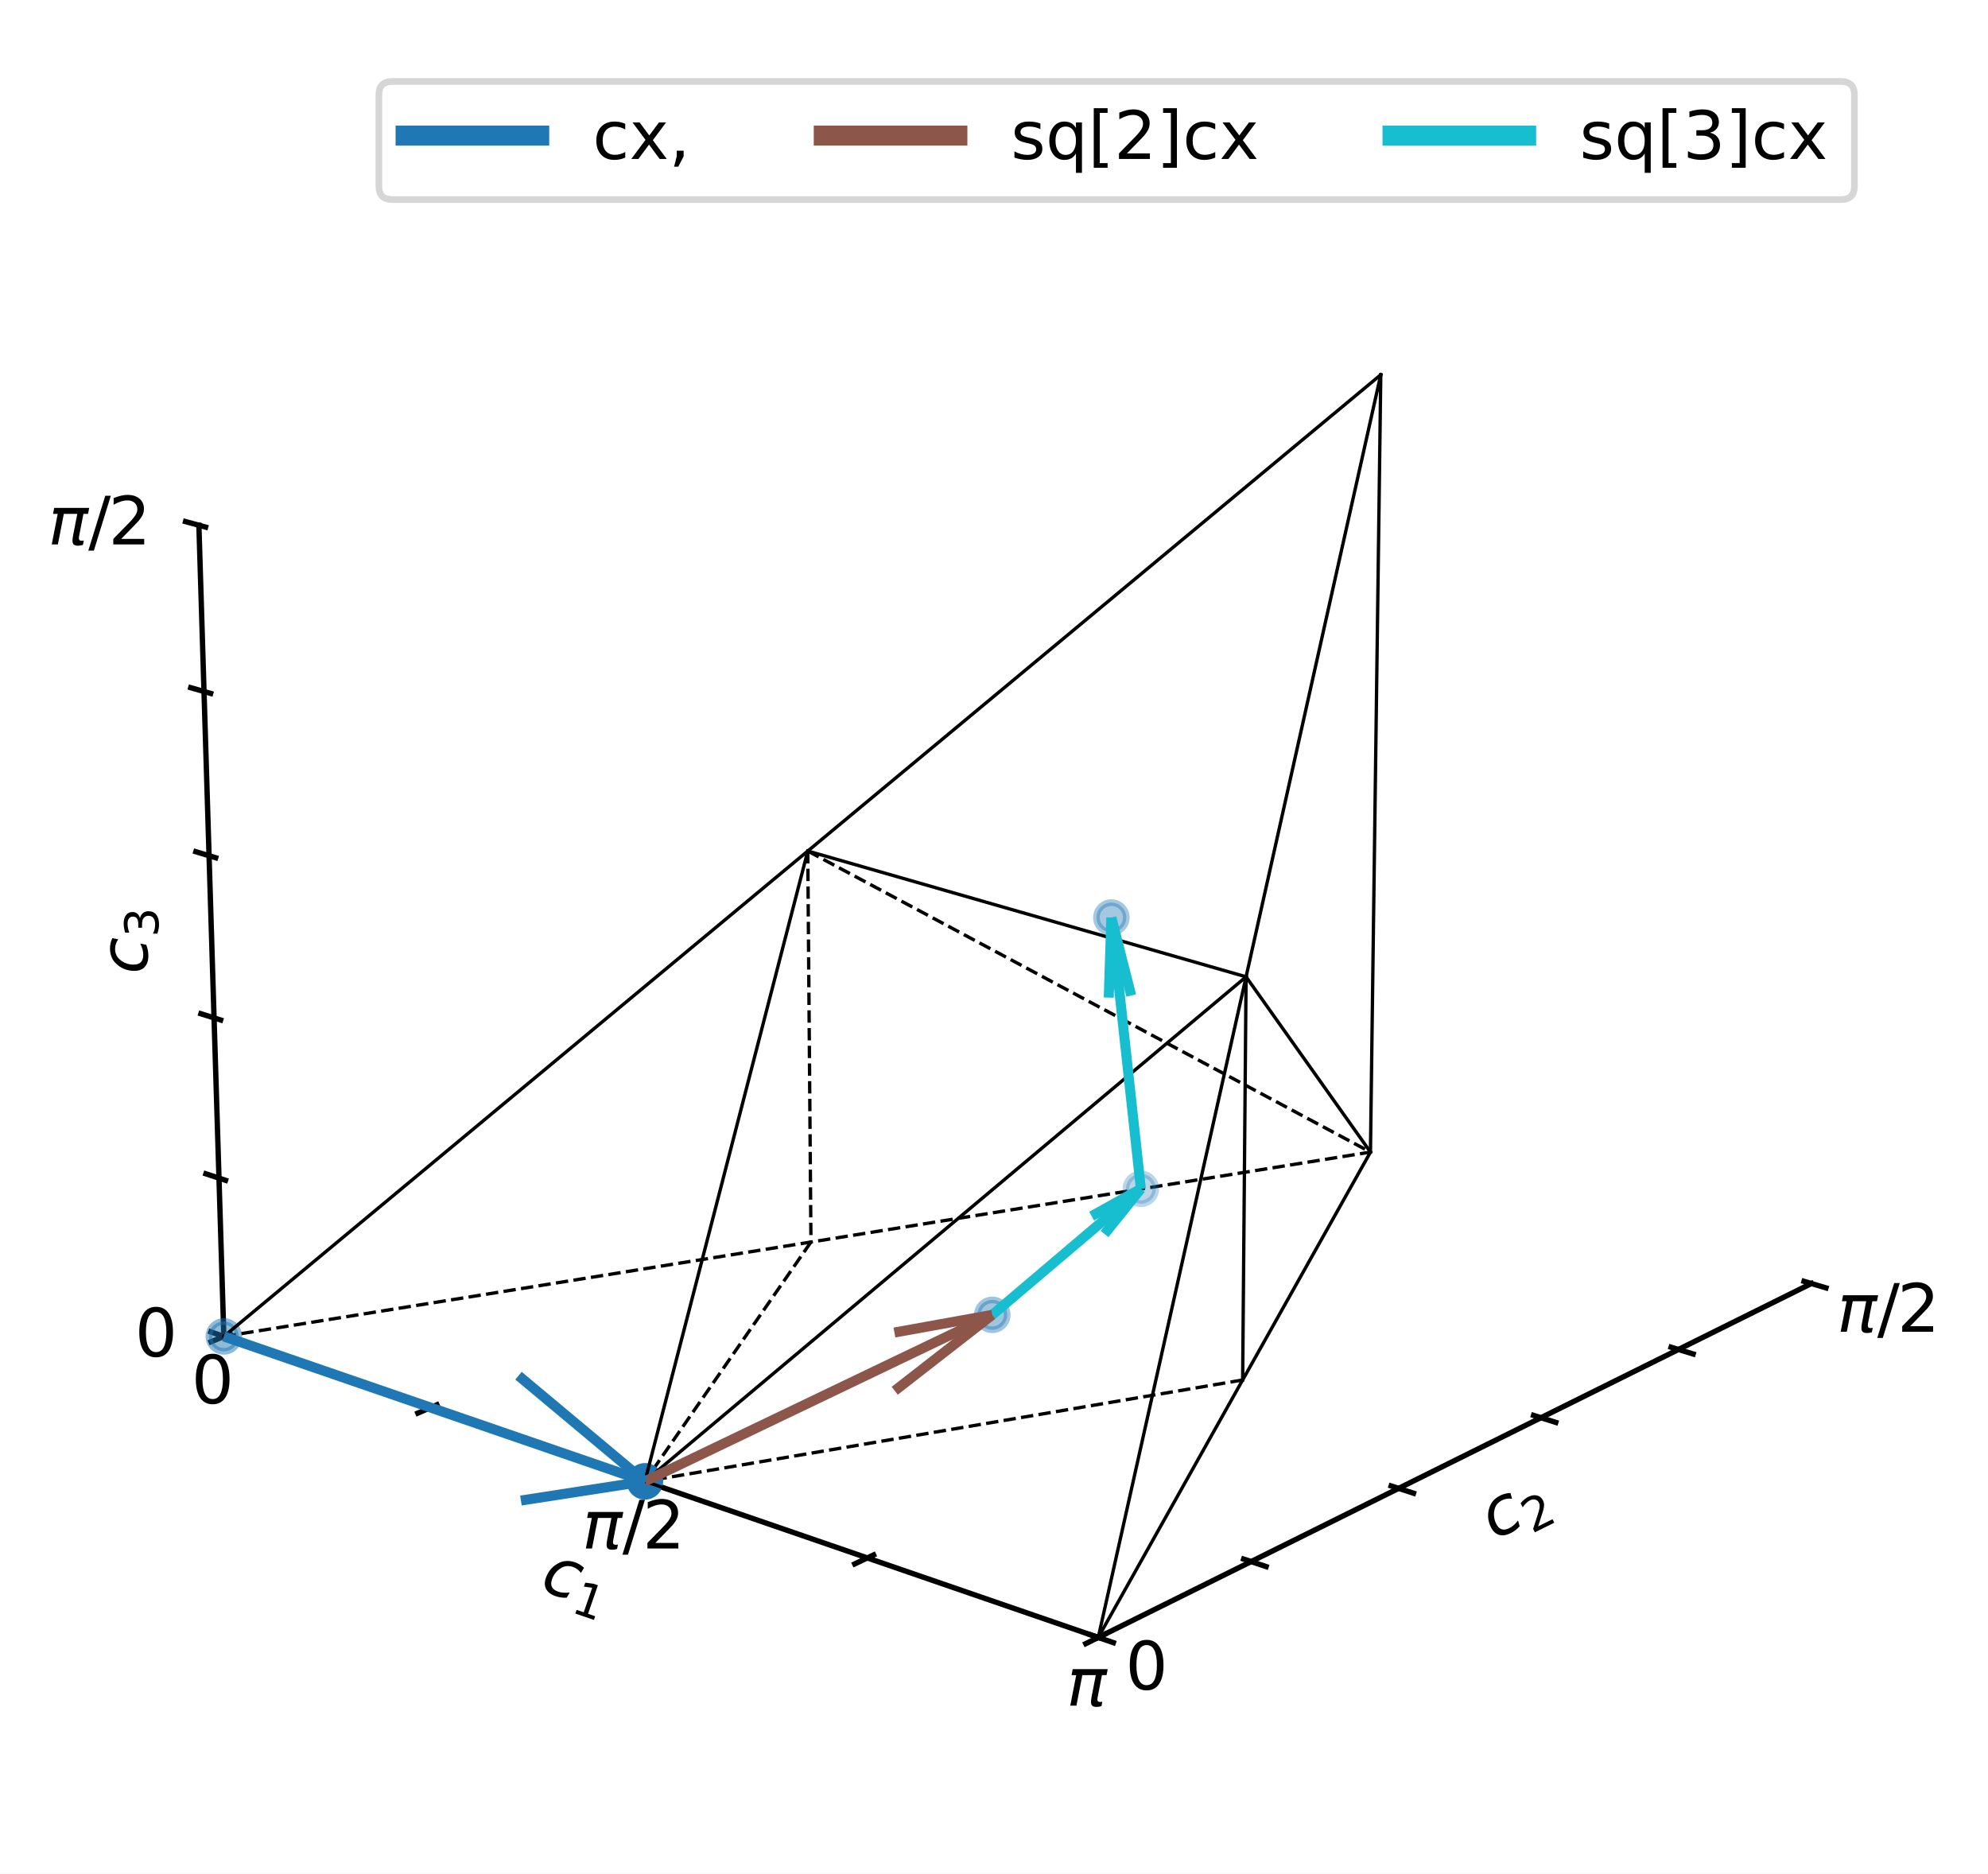
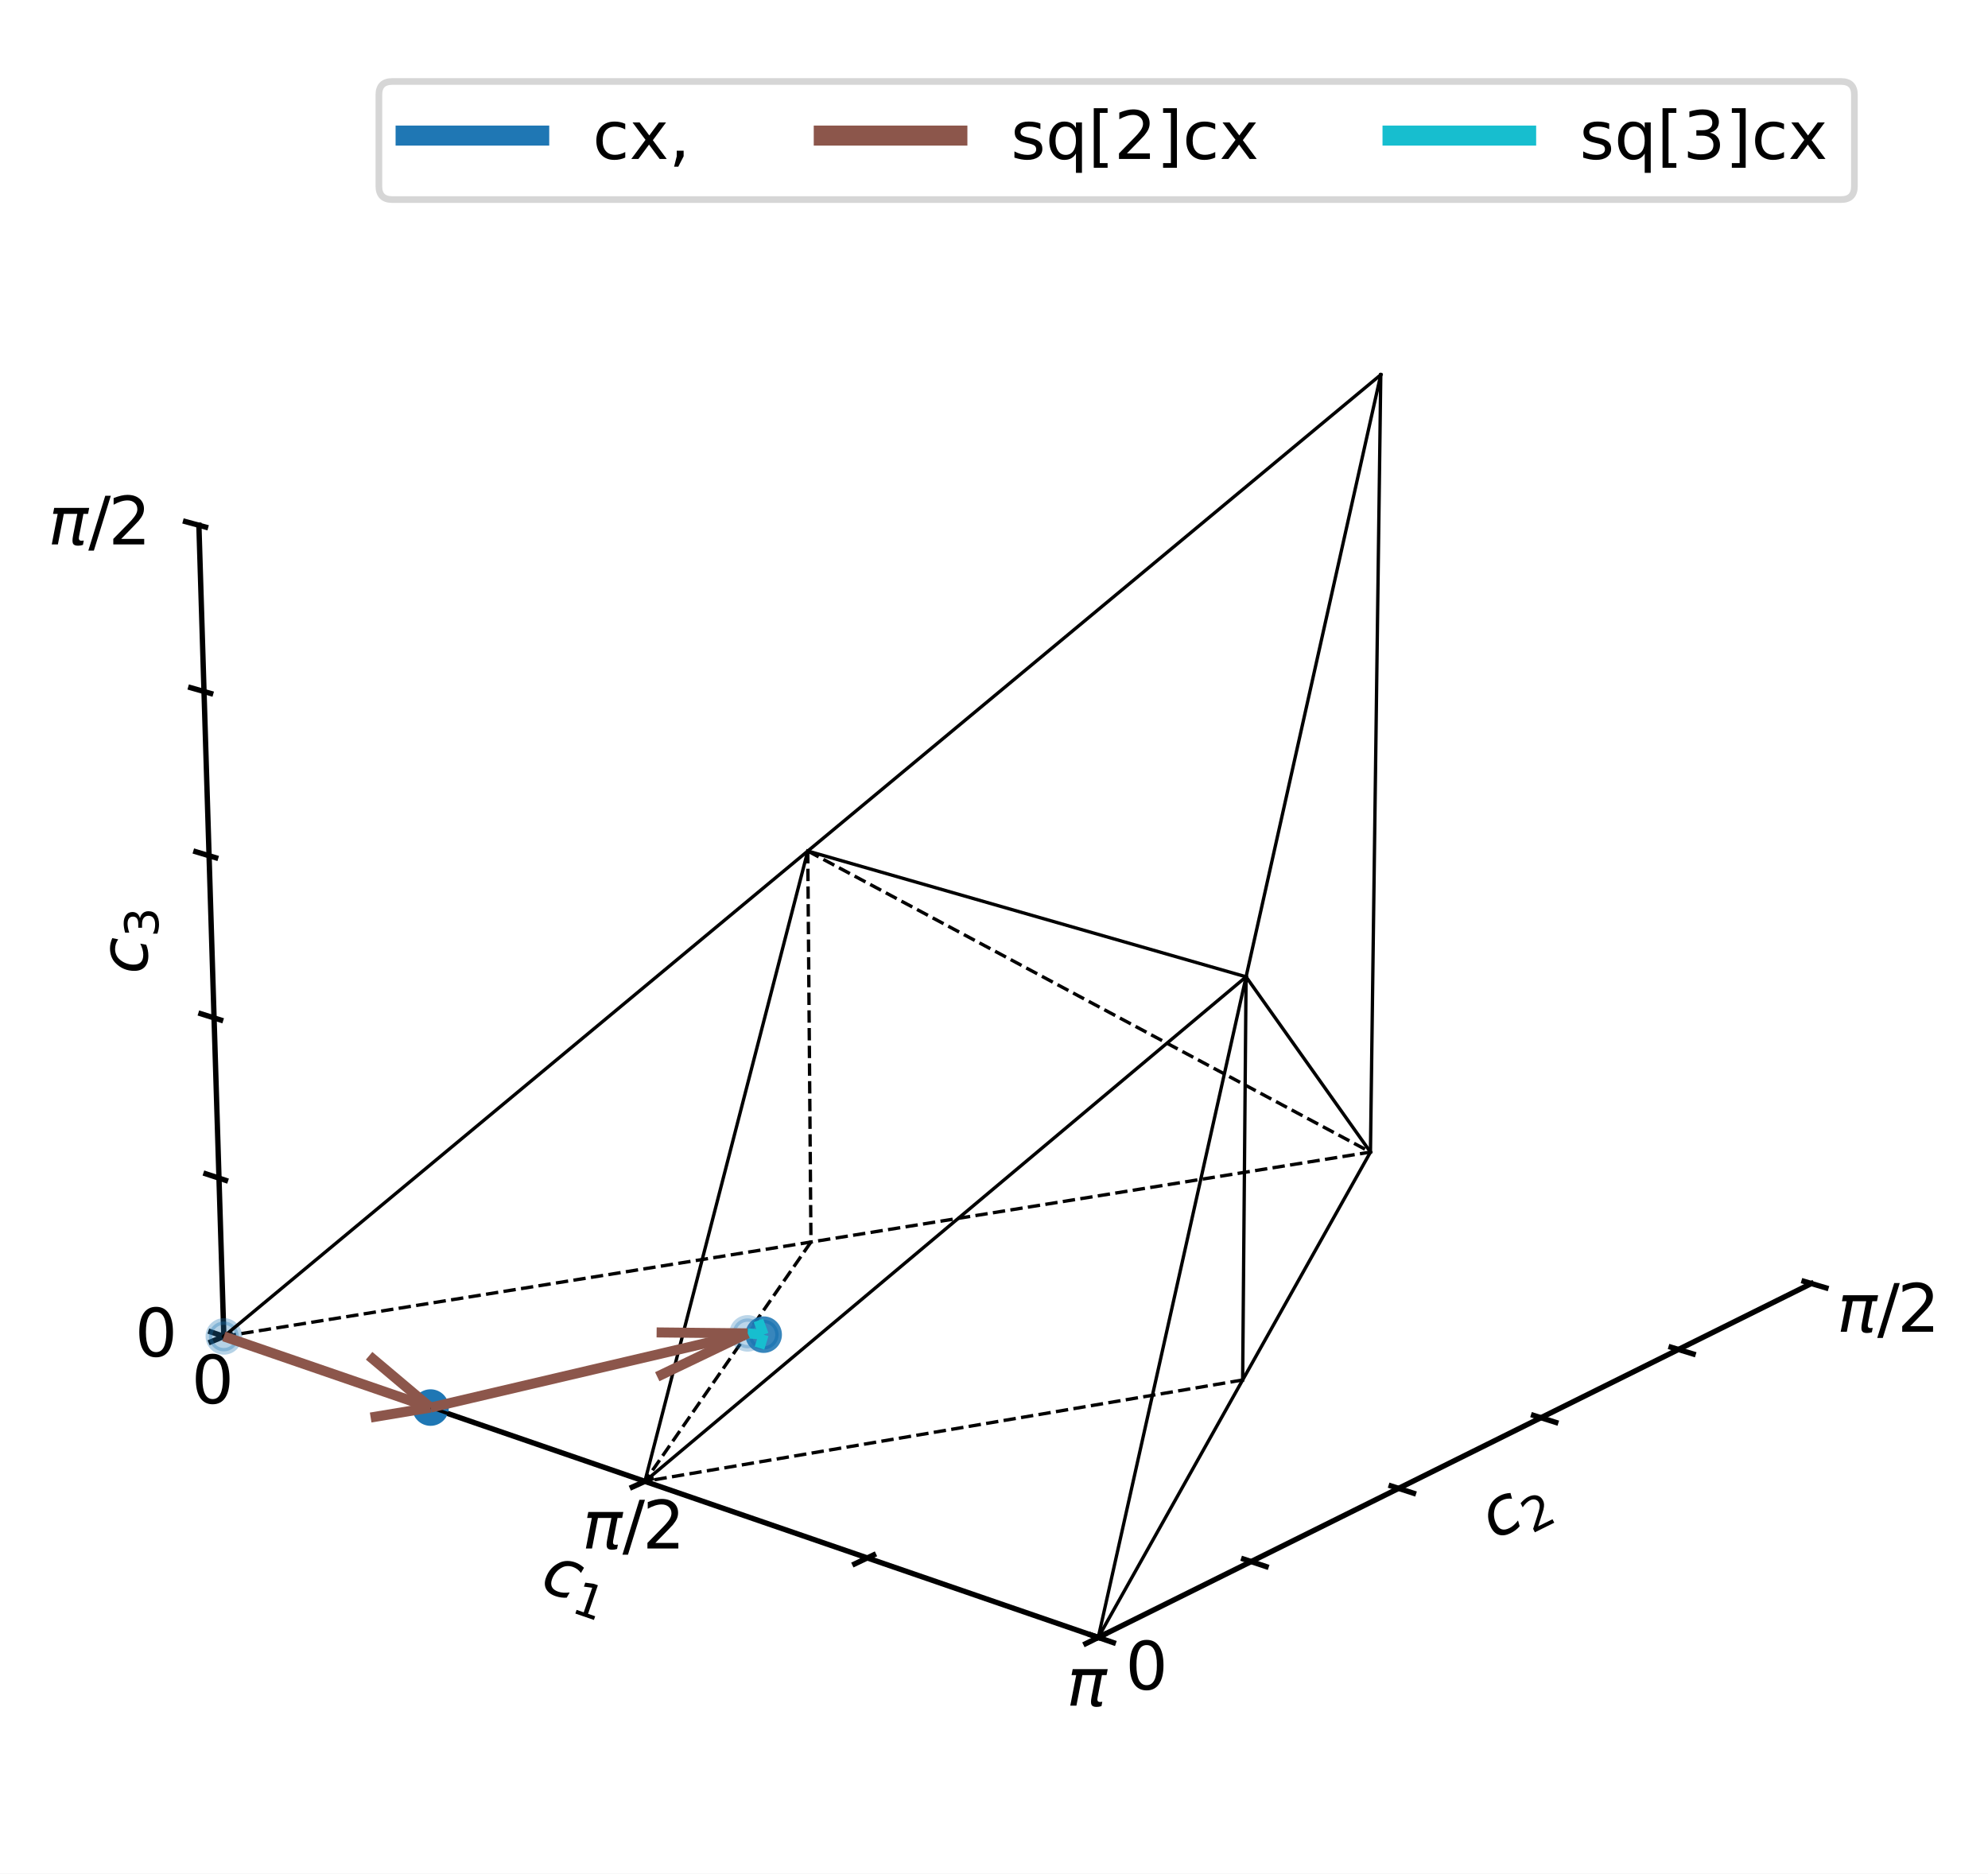
<svg xmlns="http://www.w3.org/2000/svg" xmlns:xlink="http://www.w3.org/1999/xlink" width="297.591pt" height="280.512pt" viewBox="0 0 297.591 280.512" version="1.1">
  <defs>
    <style type="text/css">*{stroke-linejoin: round; stroke-linecap: butt}</style>
  </defs>
  <g id="figure_1">
    <g id="patch_1">
      <path d="M 0 280.512 L 297.591 280.512 L 297.591 0 L 0 0 z " style="fill: #ffffff" />
    </g>
    <g id="patch_2">
      <path d="M 16.482 273.312 L 282.594 273.312 L 282.594 7.2 L 16.482 7.2 L 16.482 273.312 z " style="fill: none" />
    </g>
    <g id="pane3d_1">
      <g id="patch_3">
        <path d="M 33.509 200.082 L 143.488 154.106 L 143.211 41.129 L 29.773 78.64 " style="fill: none; opacity: 0" />
      </g>
    </g>
    <g id="pane3d_2">
      <g id="patch_4">
        <path d="M 143.488 154.106 L 271.145 192.164 L 274.779 72.167 L 143.211 41.129 " style="fill: none; opacity: 0" />
      </g>
    </g>
    <g id="pane3d_3">
      <g id="patch_5">
        <path d="M 33.509 200.082 L 164.403 245.153 L 271.145 192.164 L 143.488 154.106 " style="fill: none; opacity: 0" />
      </g>
    </g>
    <g id="axis3d_1">
      <g id="line2d_1">
        <path d="M 33.509 200.082 L 164.403 245.153 " style="fill: none; stroke: #000000; stroke-width: 0.8; stroke-linecap: square" />
      </g>
      <g id="xtick_1">
        <g id="line2d_2">
          <path d="M 34.463 199.683 L 31.598 200.881 " style="fill: none; stroke: #000000; stroke-width: 0.8; stroke-linecap: square" />
        </g>
        <g id="text_1">
          <g transform="translate(28.65718 210.1013) scale(0.1 -0.1)">
            <defs>
              <path id="DejaVuSans-30" d="M 2034 4250 Q 1547 4250 1301 3770 Q 1056 3291 1056 2328 Q 1056 1369 1301 889 Q 1547 409 2034 409 Q 2525 409 2770 889 Q 3016 1369 3016 2328 Q 3016 3291 2770 3770 Q 2525 4250 2034 4250 z M 2034 4750 Q 2819 4750 3233 4129 Q 3647 3509 3647 2328 Q 3647 1150 3233 529 Q 2819 -91 2034 -91 Q 1250 -91 836 529 Q 422 1150 422 2328 Q 422 3509 836 4129 Q 1250 4750 2034 4750 z " transform="scale(0.015625)" />
            </defs>
            <use xlink:href="#DejaVuSans-30" />
          </g>
        </g>
      </g>
      <g id="xtick_2">
        <g id="line2d_3">
          <path d="M 65.401 210.323 L 62.547 211.565 " style="fill: none; stroke: #000000; stroke-width: 0.8; stroke-linecap: square" />
        </g>
      </g>
      <g id="xtick_3">
        <g id="line2d_4">
          <path d="M 97.481 221.355 L 94.643 222.644 " style="fill: none; stroke: #000000; stroke-width: 0.8; stroke-linecap: square" />
        </g>
        <g id="text_2">
          <g transform="translate(87.15549 231.911) scale(0.1 -0.1)">
            <defs>
              <path id="DejaVuSans-Oblique-3c0" d="M 584 3500 L 3938 3500 L 3825 2925 L 3384 2925 L 2966 775 Q 2922 550 2981 450 Q 3038 353 3209 353 Q 3256 353 3325 363 Q 3397 369 3419 372 L 3338 -44 Q 3222 -84 3103 -103 Q 2981 -122 2866 -122 Q 2491 -122 2388 81 Q 2284 288 2391 838 L 2797 2925 L 1506 2925 L 938 0 L 350 0 L 919 2925 L 472 2925 L 584 3500 z " transform="scale(0.015625)" />
              <path id="DejaVuSans-2f" d="M 1625 4666 L 2156 4666 L 531 -594 L 0 -594 L 1625 4666 z " transform="scale(0.015625)" />
              <path id="DejaVuSans-32" d="M 1228 531 L 3431 531 L 3431 0 L 469 0 L 469 531 Q 828 903 1448 1529 Q 2069 2156 2228 2338 Q 2531 2678 2651 2914 Q 2772 3150 2772 3378 Q 2772 3750 2511 3984 Q 2250 4219 1831 4219 Q 1534 4219 1204 4116 Q 875 4013 500 3803 L 500 4441 Q 881 4594 1212 4672 Q 1544 4750 1819 4750 Q 2544 4750 2975 4387 Q 3406 4025 3406 3419 Q 3406 3131 3298 2873 Q 3191 2616 2906 2266 Q 2828 2175 2409 1742 Q 1991 1309 1228 531 z " transform="scale(0.015625)" />
            </defs>
            <use xlink:href="#DejaVuSans-Oblique-3c0" transform="translate(0 0.78125)" />
            <use xlink:href="#DejaVuSans-2f" transform="translate(60.20508 0.78125)" />
            <use xlink:href="#DejaVuSans-32" transform="translate(90.27148 0.78125)" />
          </g>
        </g>
      </g>
      <g id="xtick_4">
        <g id="line2d_5">
          <path d="M 130.77 232.803 L 127.949 234.141 " style="fill: none; stroke: #000000; stroke-width: 0.8; stroke-linecap: square" />
        </g>
      </g>
      <g id="xtick_5">
        <g id="line2d_6">
          <path d="M 165.335 244.691 L 162.537 246.08 " style="fill: none; stroke: #000000; stroke-width: 0.8; stroke-linecap: square" />
        </g>
        <g id="text_3">
          <g transform="translate(159.6655 255.3969) scale(0.1 -0.1)">
            <use xlink:href="#DejaVuSans-Oblique-3c0" transform="translate(0 0.3125)" />
          </g>
        </g>
      </g>
      <g id="text_4">
        <g transform="translate(80.64069 237.9495) rotate(-340.9997) scale(0.1 -0.1)">
          <defs>
            <path id="DejaVuSans-Oblique-63" d="M 3431 3366 L 3316 2797 Q 3109 2947 2876 3022 Q 2644 3097 2394 3097 Q 2119 3097 1870 3000 Q 1622 2903 1453 2725 Q 1184 2453 1037 2087 Q 891 1722 891 1331 Q 891 859 1127 628 Q 1363 397 1844 397 Q 2081 397 2348 469 Q 2616 541 2906 684 L 2797 116 Q 2547 13 2283 -39 Q 2019 -91 1741 -91 Q 1044 -91 669 257 Q 294 606 294 1253 Q 294 1797 489 2255 Q 684 2713 1069 3078 Q 1331 3328 1684 3456 Q 2038 3584 2456 3584 Q 2700 3584 2940 3529 Q 3181 3475 3431 3366 z " transform="scale(0.015625)" />
            <path id="DejaVuSans-31" d="M 794 531 L 1825 531 L 1825 4091 L 703 3866 L 703 4441 L 1819 4666 L 2450 4666 L 2450 531 L 3481 531 L 3481 0 L 794 0 L 794 531 z " transform="scale(0.015625)" />
          </defs>
          <use xlink:href="#DejaVuSans-Oblique-63" />
          <use xlink:href="#DejaVuSans-31" transform="translate(54.98047 -16.40625) scale(0.7)" />
        </g>
      </g>
    </g>
    <g id="axis3d_2">
      <g id="line2d_7">
        <path d="M 271.145 192.164 L 164.403 245.153 " style="fill: none; stroke: #000000; stroke-width: 0.8; stroke-linecap: square" />
      </g>
      <g id="xtick_6">
        <g id="line2d_8">
          <path d="M 163.277 244.765 L 166.661 245.93 " style="fill: none; stroke: #000000; stroke-width: 0.8; stroke-linecap: square" />
        </g>
        <g id="text_5">
          <g transform="translate(168.4657 252.9366) scale(0.1 -0.1)">
            <use xlink:href="#DejaVuSans-30" />
          </g>
        </g>
      </g>
      <g id="xtick_7">
        <g id="line2d_9">
          <path d="M 186.166 233.419 L 189.531 234.543 " style="fill: none; stroke: #000000; stroke-width: 0.8; stroke-linecap: square" />
        </g>
      </g>
      <g id="xtick_8">
        <g id="line2d_10">
          <path d="M 208.248 222.474 L 211.593 223.558 " style="fill: none; stroke: #000000; stroke-width: 0.8; stroke-linecap: square" />
        </g>
      </g>
      <g id="xtick_9">
        <g id="line2d_11">
          <path d="M 229.564 211.908 L 232.888 212.955 " style="fill: none; stroke: #000000; stroke-width: 0.8; stroke-linecap: square" />
        </g>
      </g>
      <g id="xtick_10">
        <g id="line2d_12">
          <path d="M 250.153 201.702 L 253.456 202.714 " style="fill: none; stroke: #000000; stroke-width: 0.8; stroke-linecap: square" />
        </g>
      </g>
      <g id="xtick_11">
        <g id="line2d_13">
          <path d="M 270.053 191.838 L 273.334 192.816 " style="fill: none; stroke: #000000; stroke-width: 0.8; stroke-linecap: square" />
        </g>
        <g id="text_6">
          <g transform="translate(274.9911 199.4637) scale(0.1 -0.1)">
            <use xlink:href="#DejaVuSans-Oblique-3c0" transform="translate(0 0.78125)" />
            <use xlink:href="#DejaVuSans-2f" transform="translate(60.20508 0.78125)" />
            <use xlink:href="#DejaVuSans-32" transform="translate(90.27148 0.78125)" />
          </g>
        </g>
      </g>
      <g id="text_7">
        <g transform="translate(223.6463 230.6166) rotate(-26.40096) scale(0.1 -0.1)">
          <use xlink:href="#DejaVuSans-Oblique-63" />
          <use xlink:href="#DejaVuSans-32" transform="translate(54.98047 -16.40625) scale(0.7)" />
        </g>
      </g>
    </g>
    <g id="axis3d_3">
      <g id="line2d_14">
        <path d="M 33.509 200.082 L 29.773 78.64 " style="fill: none; stroke: #000000; stroke-width: 0.8; stroke-linecap: square" />
      </g>
      <g id="xtick_12">
        <g id="line2d_15">
          <path d="M 34.482 200.417 L 31.567 199.413 " style="fill: none; stroke: #000000; stroke-width: 0.8; stroke-linecap: square" />
        </g>
        <g id="text_8">
          <g transform="translate(20.19214 203.0729) scale(0.1 -0.1)">
            <use xlink:href="#DejaVuSans-30" />
          </g>
        </g>
      </g>
      <g id="xtick_13">
        <g id="line2d_16">
          <path d="M 33.759 176.709 L 30.827 175.74 " style="fill: none; stroke: #000000; stroke-width: 0.8; stroke-linecap: square" />
        </g>
      </g>
      <g id="xtick_14">
        <g id="line2d_17">
          <path d="M 33.027 152.71 L 30.078 151.776 " style="fill: none; stroke: #000000; stroke-width: 0.8; stroke-linecap: square" />
        </g>
      </g>
      <g id="xtick_15">
        <g id="line2d_18">
          <path d="M 32.285 128.415 L 29.319 127.518 " style="fill: none; stroke: #000000; stroke-width: 0.8; stroke-linecap: square" />
        </g>
      </g>
      <g id="xtick_16">
        <g id="line2d_19">
          <path d="M 31.535 103.818 L 28.552 102.959 " style="fill: none; stroke: #000000; stroke-width: 0.8; stroke-linecap: square" />
        </g>
      </g>
      <g id="xtick_17">
        <g id="line2d_20">
          <path d="M 30.775 78.914 L 27.775 78.093 " style="fill: none; stroke: #000000; stroke-width: 0.8; stroke-linecap: square" />
        </g>
        <g id="text_9">
          <g transform="translate(7.2 81.58889) scale(0.1 -0.1)">
            <use xlink:href="#DejaVuSans-Oblique-3c0" transform="translate(0 0.78125)" />
            <use xlink:href="#DejaVuSans-2f" transform="translate(60.20508 0.78125)" />
            <use xlink:href="#DejaVuSans-32" transform="translate(90.27148 0.78125)" />
          </g>
        </g>
      </g>
      <g id="text_10">
        <g transform="translate(22.06659 145.8144) rotate(-90) scale(0.1 -0.1)">
          <defs>
            <path id="DejaVuSans-33" d="M 2597 2516 Q 3050 2419 3304 2112 Q 3559 1806 3559 1356 Q 3559 666 3084 287 Q 2609 -91 1734 -91 Q 1441 -91 1130 -33 Q 819 25 488 141 L 488 750 Q 750 597 1062 519 Q 1375 441 1716 441 Q 2309 441 2620 675 Q 2931 909 2931 1356 Q 2931 1769 2642 2001 Q 2353 2234 1838 2234 L 1294 2234 L 1294 2753 L 1863 2753 Q 2328 2753 2575 2939 Q 2822 3125 2822 3475 Q 2822 3834 2567 4026 Q 2313 4219 1838 4219 Q 1578 4219 1281 4162 Q 984 4106 628 3988 L 628 4550 Q 988 4650 1302 4700 Q 1616 4750 1894 4750 Q 2613 4750 3031 4423 Q 3450 4097 3450 3541 Q 3450 3153 3228 2886 Q 3006 2619 2597 2516 z " transform="scale(0.015625)" />
          </defs>
          <use xlink:href="#DejaVuSans-Oblique-63" />
          <use xlink:href="#DejaVuSans-33" transform="translate(54.98047 -16.40625) scale(0.7)" />
        </g>
      </g>
    </g>
    <g id="axes_1">
      <g id="line2d_21">
-         <path d="M 33.509 200.082 L 205.148 172.488 " clip-path="url(#pad8dd0c385)" style="fill: none; stroke-dasharray: 1.85,0.8; stroke-dashoffset: 0; stroke: #000000; stroke-width: 0.5" />
+         <path d="M 33.509 200.082 L 205.148 172.488 " clip-path="url(#p3730e16530)" style="fill: none; stroke-dasharray: 1.85,0.8; stroke-dashoffset: 0; stroke: #000000; stroke-width: 0.5" />
      </g>
      <g id="line2d_22">
-         <path d="M 186.018 206.605 L 96.537 221.784 " clip-path="url(#pad8dd0c385)" style="fill: none; stroke-dasharray: 1.85,0.8; stroke-dashoffset: 0; stroke: #000000; stroke-width: 0.5" />
+         <path d="M 186.018 206.605 L 96.537 221.784 " clip-path="url(#p3730e16530)" style="fill: none; stroke-dasharray: 1.85,0.8; stroke-dashoffset: 0; stroke: #000000; stroke-width: 0.5" />
      </g>
      <g id="line2d_23">
-         <path d="M 121.394 185.953 L 96.537 221.784 " clip-path="url(#pad8dd0c385)" style="fill: none; stroke-dasharray: 1.85,0.8; stroke-dashoffset: 0; stroke: #000000; stroke-width: 0.5" />
+         <path d="M 121.394 185.953 L 96.537 221.784 " clip-path="url(#p3730e16530)" style="fill: none; stroke-dasharray: 1.85,0.8; stroke-dashoffset: 0; stroke: #000000; stroke-width: 0.5" />
      </g>
      <g id="line2d_24">
-         <path d="M 120.918 127.414 L 121.394 185.953 " clip-path="url(#pad8dd0c385)" style="fill: none; stroke-dasharray: 1.85,0.8; stroke-dashoffset: 0; stroke: #000000; stroke-width: 0.5" />
+         <path d="M 120.918 127.414 L 121.394 185.953 " clip-path="url(#p3730e16530)" style="fill: none; stroke-dasharray: 1.85,0.8; stroke-dashoffset: 0; stroke: #000000; stroke-width: 0.5" />
      </g>
      <g id="line2d_25">
-         <path d="M 120.918 127.414 L 205.148 172.488 " clip-path="url(#pad8dd0c385)" style="fill: none; stroke-dasharray: 1.85,0.8; stroke-dashoffset: 0; stroke: #000000; stroke-width: 0.5" />
+         <path d="M 120.918 127.414 L 205.148 172.488 " clip-path="url(#p3730e16530)" style="fill: none; stroke-dasharray: 1.85,0.8; stroke-dashoffset: 0; stroke: #000000; stroke-width: 0.5" />
      </g>
      <g id="Path3DCollection_1">
        <defs>
-           <path id="C0_0_1bf081f672" d="M 0 2.236 C 0.593 2.236 1.162 2 1.581 1.581 C 2 1.162 2.236 0.593 2.236 -0 C 2.236 -0.593 2 -1.162 1.581 -1.581 C 1.162 -2 0.593 -2.236 0 -2.236 C -0.593 -2.236 -1.162 -2 -1.581 -1.581 C -2 -1.162 -2.236 -0.593 -2.236 0 C -2.236 0.593 -2 1.162 -1.581 1.581 C -1.162 2 -0.593 2.236 0 2.236 z " />
+           <path id="C0_0_f915fcafa3" d="M 0 2.236 C 0.593 2.236 1.162 2 1.581 1.581 C 2 1.162 2.236 0.593 2.236 -0 C 2.236 -0.593 2 -1.162 1.581 -1.581 C 1.162 -2 0.593 -2.236 0 -2.236 C -0.593 -2.236 -1.162 -2 -1.581 -1.581 C -2 -1.162 -2.236 -0.593 -2.236 0 C -2.236 0.593 -2 1.162 -1.581 1.581 C -1.162 2 -0.593 2.236 0 2.236 z " />
        </defs>
-         <g clip-path="url(#pad8dd0c385)">
-           <use xlink:href="#C0_0_1bf081f672" x="170.781" y="177.981" style="fill: #1f77b4; fill-opacity: 0.3; stroke: #1f77b4; stroke-opacity: 0.3" />
-         </g>
-         <g clip-path="url(#pad8dd0c385)">
-           <use xlink:href="#C0_0_1bf081f672" x="166.366" y="137.372" style="fill: #1f77b4; fill-opacity: 0.401; stroke: #1f77b4; stroke-opacity: 0.401" />
-         </g>
-         <g clip-path="url(#pad8dd0c385)">
-           <use xlink:href="#C0_0_1bf081f672" x="148.537" y="196.855" style="fill: #1f77b4; fill-opacity: 0.422; stroke: #1f77b4; stroke-opacity: 0.422" />
-         </g>
-         <g clip-path="url(#pad8dd0c385)">
-           <use xlink:href="#C0_0_1bf081f672" x="33.509" y="200.082" style="fill: #1f77b4; fill-opacity: 0.497; stroke: #1f77b4; stroke-opacity: 0.497" />
-         </g>
-         <g clip-path="url(#pad8dd0c385)">
-           <use xlink:href="#C0_0_1bf081f672" x="96.537" y="221.784" style="fill: #1f77b4; stroke: #1f77b4" />
+         <g clip-path="url(#p3730e16530)">
+           <use xlink:href="#C0_0_f915fcafa3" x="111.908" y="199.627" style="fill: #1f77b4; fill-opacity: 0.3; stroke: #1f77b4; stroke-opacity: 0.3" />
+         </g>
+         <g clip-path="url(#p3730e16530)">
+           <use xlink:href="#C0_0_f915fcafa3" x="33.509" y="200.082" style="fill: #1f77b4; fill-opacity: 0.329; stroke: #1f77b4; stroke-opacity: 0.329" />
+         </g>
+         <g clip-path="url(#p3730e16530)">
+           <use xlink:href="#C0_0_f915fcafa3" x="114.314" y="199.82" style="fill: #1f77b4; fill-opacity: 0.885; stroke: #1f77b4; stroke-opacity: 0.885" />
+         </g>
+         <g clip-path="url(#p3730e16530)">
+           <use xlink:href="#C0_0_f915fcafa3" x="64.451" y="210.736" style="fill: #1f77b4; stroke: #1f77b4" />
        </g>
      </g>
      <g id="line2d_26">
-         <path d="M 33.509 200.082 L 164.403 245.153 " clip-path="url(#pad8dd0c385)" style="fill: none; stroke: #000000; stroke-width: 0.5; stroke-linecap: square" />
+         <path d="M 33.509 200.082 L 164.403 245.153 " clip-path="url(#p3730e16530)" style="fill: none; stroke: #000000; stroke-width: 0.5; stroke-linecap: square" />
      </g>
      <g id="line2d_27">
-         <path d="M 164.403 245.153 L 205.148 172.488 " clip-path="url(#pad8dd0c385)" style="fill: none; stroke: #000000; stroke-width: 0.5; stroke-linecap: square" />
+         <path d="M 164.403 245.153 L 205.148 172.488 " clip-path="url(#p3730e16530)" style="fill: none; stroke: #000000; stroke-width: 0.5; stroke-linecap: square" />
      </g>
      <g id="line2d_28">
-         <path d="M 205.148 172.488 L 206.693 56.105 " clip-path="url(#pad8dd0c385)" style="fill: none; stroke: #000000; stroke-width: 0.5; stroke-linecap: square" />
+         <path d="M 205.148 172.488 L 206.693 56.105 " clip-path="url(#p3730e16530)" style="fill: none; stroke: #000000; stroke-width: 0.5; stroke-linecap: square" />
      </g>
      <g id="line2d_29">
-         <path d="M 206.693 56.105 L 164.403 245.153 " clip-path="url(#pad8dd0c385)" style="fill: none; stroke: #000000; stroke-width: 0.5; stroke-linecap: square" />
+         <path d="M 206.693 56.105 L 164.403 245.153 " clip-path="url(#p3730e16530)" style="fill: none; stroke: #000000; stroke-width: 0.5; stroke-linecap: square" />
      </g>
      <g id="line2d_30">
-         <path d="M 206.693 56.105 L 33.509 200.082 " clip-path="url(#pad8dd0c385)" style="fill: none; stroke: #000000; stroke-width: 0.5; stroke-linecap: square" />
+         <path d="M 206.693 56.105 L 33.509 200.082 " clip-path="url(#p3730e16530)" style="fill: none; stroke: #000000; stroke-width: 0.5; stroke-linecap: square" />
      </g>
      <g id="line2d_31">
-         <path d="M 96.537 221.784 L 186.529 146.244 " clip-path="url(#pad8dd0c385)" style="fill: none; stroke: #000000; stroke-width: 0.5; stroke-linecap: square" />
+         <path d="M 96.537 221.784 L 186.529 146.244 " clip-path="url(#p3730e16530)" style="fill: none; stroke: #000000; stroke-width: 0.5; stroke-linecap: square" />
      </g>
      <g id="line2d_32">
-         <path d="M 96.537 221.784 L 120.918 127.414 " clip-path="url(#pad8dd0c385)" style="fill: none; stroke: #000000; stroke-width: 0.5; stroke-linecap: square" />
+         <path d="M 96.537 221.784 L 120.918 127.414 " clip-path="url(#p3730e16530)" style="fill: none; stroke: #000000; stroke-width: 0.5; stroke-linecap: square" />
      </g>
      <g id="line2d_33">
-         <path d="M 186.529 146.244 L 120.918 127.414 " clip-path="url(#pad8dd0c385)" style="fill: none; stroke: #000000; stroke-width: 0.5; stroke-linecap: square" />
+         <path d="M 186.529 146.244 L 120.918 127.414 " clip-path="url(#p3730e16530)" style="fill: none; stroke: #000000; stroke-width: 0.5; stroke-linecap: square" />
      </g>
      <g id="line2d_34">
-         <path d="M 186.529 146.244 L 205.148 172.488 " clip-path="url(#pad8dd0c385)" style="fill: none; stroke: #000000; stroke-width: 0.5; stroke-linecap: square" />
+         <path d="M 186.529 146.244 L 205.148 172.488 " clip-path="url(#p3730e16530)" style="fill: none; stroke: #000000; stroke-width: 0.5; stroke-linecap: square" />
      </g>
      <g id="line2d_35">
-         <path d="M 186.529 146.244 L 186.018 206.605 " clip-path="url(#pad8dd0c385)" style="fill: none; stroke: #000000; stroke-width: 0.5; stroke-linecap: square" />
+         <path d="M 186.529 146.244 L 186.018 206.605 " clip-path="url(#p3730e16530)" style="fill: none; stroke: #000000; stroke-width: 0.5; stroke-linecap: square" />
      </g>
      <g id="Line3DCollection_1">
-         <path d="M 96.537 221.784 L 33.509 200.082 " clip-path="url(#pad8dd0c385)" style="fill: none; stroke: #1f77b4; stroke-width: 1.5" />
-         <path d="M 148.537 196.855 L 96.537 221.784 " clip-path="url(#pad8dd0c385)" style="fill: none; stroke: #8c564b; stroke-width: 1.5" />
-         <path d="M 170.781 177.981 L 148.537 196.855 " clip-path="url(#pad8dd0c385)" style="fill: none; stroke: #17becf; stroke-width: 1.5" />
-         <path d="M 166.366 137.372 L 170.781 177.981 " clip-path="url(#pad8dd0c385)" style="fill: none; stroke: #17becf; stroke-width: 1.5" />
-         <path d="M 96.537 221.784 L 77.979 224.654 " clip-path="url(#pad8dd0c385)" style="fill: none; stroke: #1f77b4; stroke-width: 1.5" />
-         <path d="M 148.537 196.855 L 133.934 208.221 " clip-path="url(#pad8dd0c385)" style="fill: none; stroke: #8c564b; stroke-width: 1.5" />
-         <path d="M 170.781 177.981 L 165.342 184.749 " clip-path="url(#pad8dd0c385)" style="fill: none; stroke: #17becf; stroke-width: 1.5" />
-         <path d="M 166.366 137.372 L 165.97 149.358 " clip-path="url(#pad8dd0c385)" style="fill: none; stroke: #17becf; stroke-width: 1.5" />
-         <path d="M 96.537 221.784 L 77.616 205.965 " clip-path="url(#pad8dd0c385)" style="fill: none; stroke: #1f77b4; stroke-width: 1.5" />
-         <path d="M 148.537 196.855 L 133.891 199.501 " clip-path="url(#pad8dd0c385)" style="fill: none; stroke: #8c564b; stroke-width: 1.5" />
-         <path d="M 170.781 177.981 L 163.409 182.078 " clip-path="url(#pad8dd0c385)" style="fill: none; stroke: #17becf; stroke-width: 1.5" />
-         <path d="M 166.366 137.372 L 169.337 149.046 " clip-path="url(#pad8dd0c385)" style="fill: none; stroke: #17becf; stroke-width: 1.5" />
+         <path d="M 64.451 210.736 L 33.509 200.082 " clip-path="url(#p3730e16530)" style="fill: none; stroke: #8c564b; stroke-width: 1.5" />
+         <path d="M 111.908 199.627 L 64.451 210.736 " clip-path="url(#p3730e16530)" style="fill: none; stroke: #8c564b; stroke-width: 1.5" />
+         <path d="M 114.314 199.82 L 111.908 199.627 " clip-path="url(#p3730e16530)" style="fill: none; stroke: #17becf; stroke-width: 1.5" />
+         <path d="M 64.451 210.736 L 55.486 212.225 " clip-path="url(#p3730e16530)" style="fill: none; stroke: #8c564b; stroke-width: 1.5" />
+         <path d="M 111.908 199.627 L 98.385 206.116 " clip-path="url(#p3730e16530)" style="fill: none; stroke: #8c564b; stroke-width: 1.5" />
+         <path d="M 114.314 199.82 L 113.692 201.837 " clip-path="url(#p3730e16530)" style="fill: none; stroke: #17becf; stroke-width: 1.5" />
+         <path d="M 64.451 210.736 L 55.253 202.982 " clip-path="url(#p3730e16530)" style="fill: none; stroke: #8c564b; stroke-width: 1.5" />
+         <path d="M 111.908 199.627 L 98.292 199.486 " clip-path="url(#p3730e16530)" style="fill: none; stroke: #8c564b; stroke-width: 1.5" />
+         <path d="M 114.314 199.82 L 113.527 197.69 " clip-path="url(#p3730e16530)" style="fill: none; stroke: #17becf; stroke-width: 1.5" />
      </g>
      <g id="legend_1">
        <g id="patch_6">
          <path d="M 58.717 29.878 L 275.594 29.878 Q 277.594 29.878 277.594 27.878 L 277.594 14.2 Q 277.594 12.2 275.594 12.2 L 58.717 12.2 Q 56.717 12.2 56.717 14.2 L 56.717 27.878 Q 56.717 29.878 58.717 29.878 z " style="fill: #ffffff; opacity: 0.8; stroke: #cccccc; stroke-linejoin: miter" />
        </g>
        <g id="line2d_36">
          <path d="M 60.717 20.298 L 70.717 20.298 L 80.717 20.298 " style="fill: none; stroke: #1f77b4; stroke-width: 3; stroke-linecap: square" />
        </g>
        <g id="text_11">
          <g transform="translate(88.71735 23.79844) scale(0.1 -0.1)">
            <defs>
              <path id="DejaVuSans-63" d="M 3122 3366 L 3122 2828 Q 2878 2963 2633 3030 Q 2388 3097 2138 3097 Q 1578 3097 1268 2742 Q 959 2388 959 1747 Q 959 1106 1268 751 Q 1578 397 2138 397 Q 2388 397 2633 464 Q 2878 531 3122 666 L 3122 134 Q 2881 22 2623 -34 Q 2366 -91 2075 -91 Q 1284 -91 818 406 Q 353 903 353 1747 Q 353 2603 823 3093 Q 1294 3584 2113 3584 Q 2378 3584 2631 3529 Q 2884 3475 3122 3366 z " transform="scale(0.015625)" />
              <path id="DejaVuSans-78" d="M 3513 3500 L 2247 1797 L 3578 0 L 2900 0 L 1881 1375 L 863 0 L 184 0 L 1544 1831 L 300 3500 L 978 3500 L 1906 2253 L 2834 3500 L 3513 3500 z " transform="scale(0.015625)" />
              <path id="DejaVuSans-2c" d="M 750 794 L 1409 794 L 1409 256 L 897 -744 L 494 -744 L 750 256 L 750 794 z " transform="scale(0.015625)" />
            </defs>
            <use xlink:href="#DejaVuSans-63" />
-             <use xlink:href="#DejaVuSans-78" x="54.98" />
-             <use xlink:href="#DejaVuSans-2c" x="114.16" />
+             <use xlink:href="#DejaVuSans-78" transform="translate(54.98047 0)" />
+             <use xlink:href="#DejaVuSans-2c" transform="translate(114.1602 0)" />
          </g>
        </g>
        <g id="line2d_37">
          <path d="M 123.313 20.298 L 133.313 20.298 L 143.313 20.298 " style="fill: none; stroke: #8c564b; stroke-width: 3; stroke-linecap: square" />
        </g>
        <g id="text_12">
          <g transform="translate(151.3127 23.79844) scale(0.1 -0.1)">
            <defs>
              <path id="DejaVuSans-73" d="M 2834 3397 L 2834 2853 Q 2591 2978 2328 3040 Q 2066 3103 1784 3103 Q 1356 3103 1142 2972 Q 928 2841 928 2578 Q 928 2378 1081 2264 Q 1234 2150 1697 2047 L 1894 2003 Q 2506 1872 2764 1633 Q 3022 1394 3022 966 Q 3022 478 2636 193 Q 2250 -91 1575 -91 Q 1294 -91 989 -36 Q 684 19 347 128 L 347 722 Q 666 556 975 473 Q 1284 391 1588 391 Q 1994 391 2212 530 Q 2431 669 2431 922 Q 2431 1156 2273 1281 Q 2116 1406 1581 1522 L 1381 1569 Q 847 1681 609 1914 Q 372 2147 372 2553 Q 372 3047 722 3315 Q 1072 3584 1716 3584 Q 2034 3584 2315 3537 Q 2597 3491 2834 3397 z " transform="scale(0.015625)" />
              <path id="DejaVuSans-71" d="M 947 1747 Q 947 1113 1208 752 Q 1469 391 1925 391 Q 2381 391 2643 752 Q 2906 1113 2906 1747 Q 2906 2381 2643 2742 Q 2381 3103 1925 3103 Q 1469 3103 1208 2742 Q 947 2381 947 1747 z M 2906 525 Q 2725 213 2448 61 Q 2172 -91 1784 -91 Q 1150 -91 751 415 Q 353 922 353 1747 Q 353 2572 751 3078 Q 1150 3584 1784 3584 Q 2172 3584 2448 3432 Q 2725 3281 2906 2969 L 2906 3500 L 3481 3500 L 3481 -1331 L 2906 -1331 L 2906 525 z " transform="scale(0.015625)" />
              <path id="DejaVuSans-5b" d="M 550 4863 L 1875 4863 L 1875 4416 L 1125 4416 L 1125 -397 L 1875 -397 L 1875 -844 L 550 -844 L 550 4863 z " transform="scale(0.015625)" />
              <path id="DejaVuSans-5d" d="M 1947 4863 L 1947 -844 L 622 -844 L 622 -397 L 1369 -397 L 1369 4416 L 622 4416 L 622 4863 L 1947 4863 z " transform="scale(0.015625)" />
            </defs>
            <use xlink:href="#DejaVuSans-73" />
-             <use xlink:href="#DejaVuSans-71" x="52.1" />
-             <use xlink:href="#DejaVuSans-5b" x="115.576" />
-             <use xlink:href="#DejaVuSans-32" x="154.59" />
-             <use xlink:href="#DejaVuSans-5d" x="218.213" />
-             <use xlink:href="#DejaVuSans-63" x="257.227" />
-             <use xlink:href="#DejaVuSans-78" x="312.207" />
+             <use xlink:href="#DejaVuSans-71" transform="translate(52.09961 0)" />
+             <use xlink:href="#DejaVuSans-5b" transform="translate(115.5762 0)" />
+             <use xlink:href="#DejaVuSans-32" transform="translate(154.5898 0)" />
+             <use xlink:href="#DejaVuSans-5d" transform="translate(218.2129 0)" />
+             <use xlink:href="#DejaVuSans-63" transform="translate(257.2266 0)" />
+             <use xlink:href="#DejaVuSans-78" transform="translate(312.207 0)" />
          </g>
        </g>
        <g id="line2d_38">
          <path d="M 208.453 20.298 L 218.453 20.298 L 228.453 20.298 " style="fill: none; stroke: #17becf; stroke-width: 3; stroke-linecap: square" />
        </g>
        <g id="text_13">
          <g transform="translate(236.4533 23.79844) scale(0.1 -0.1)">
            <use xlink:href="#DejaVuSans-73" />
-             <use xlink:href="#DejaVuSans-71" x="52.1" />
-             <use xlink:href="#DejaVuSans-5b" x="115.576" />
-             <use xlink:href="#DejaVuSans-33" x="154.59" />
-             <use xlink:href="#DejaVuSans-5d" x="218.213" />
-             <use xlink:href="#DejaVuSans-63" x="257.227" />
-             <use xlink:href="#DejaVuSans-78" x="312.207" />
+             <use xlink:href="#DejaVuSans-71" transform="translate(52.09961 0)" />
+             <use xlink:href="#DejaVuSans-5b" transform="translate(115.5762 0)" />
+             <use xlink:href="#DejaVuSans-33" transform="translate(154.5898 0)" />
+             <use xlink:href="#DejaVuSans-5d" transform="translate(218.2129 0)" />
+             <use xlink:href="#DejaVuSans-63" transform="translate(257.2266 0)" />
+             <use xlink:href="#DejaVuSans-78" transform="translate(312.207 0)" />
          </g>
        </g>
      </g>
    </g>
  </g>
  <defs>
-     <clipPath id="pad8dd0c385">
+     <clipPath id="p3730e16530">
      <rect x="16.482" y="7.2" width="266.112" height="266.112" />
    </clipPath>
  </defs>
</svg>
